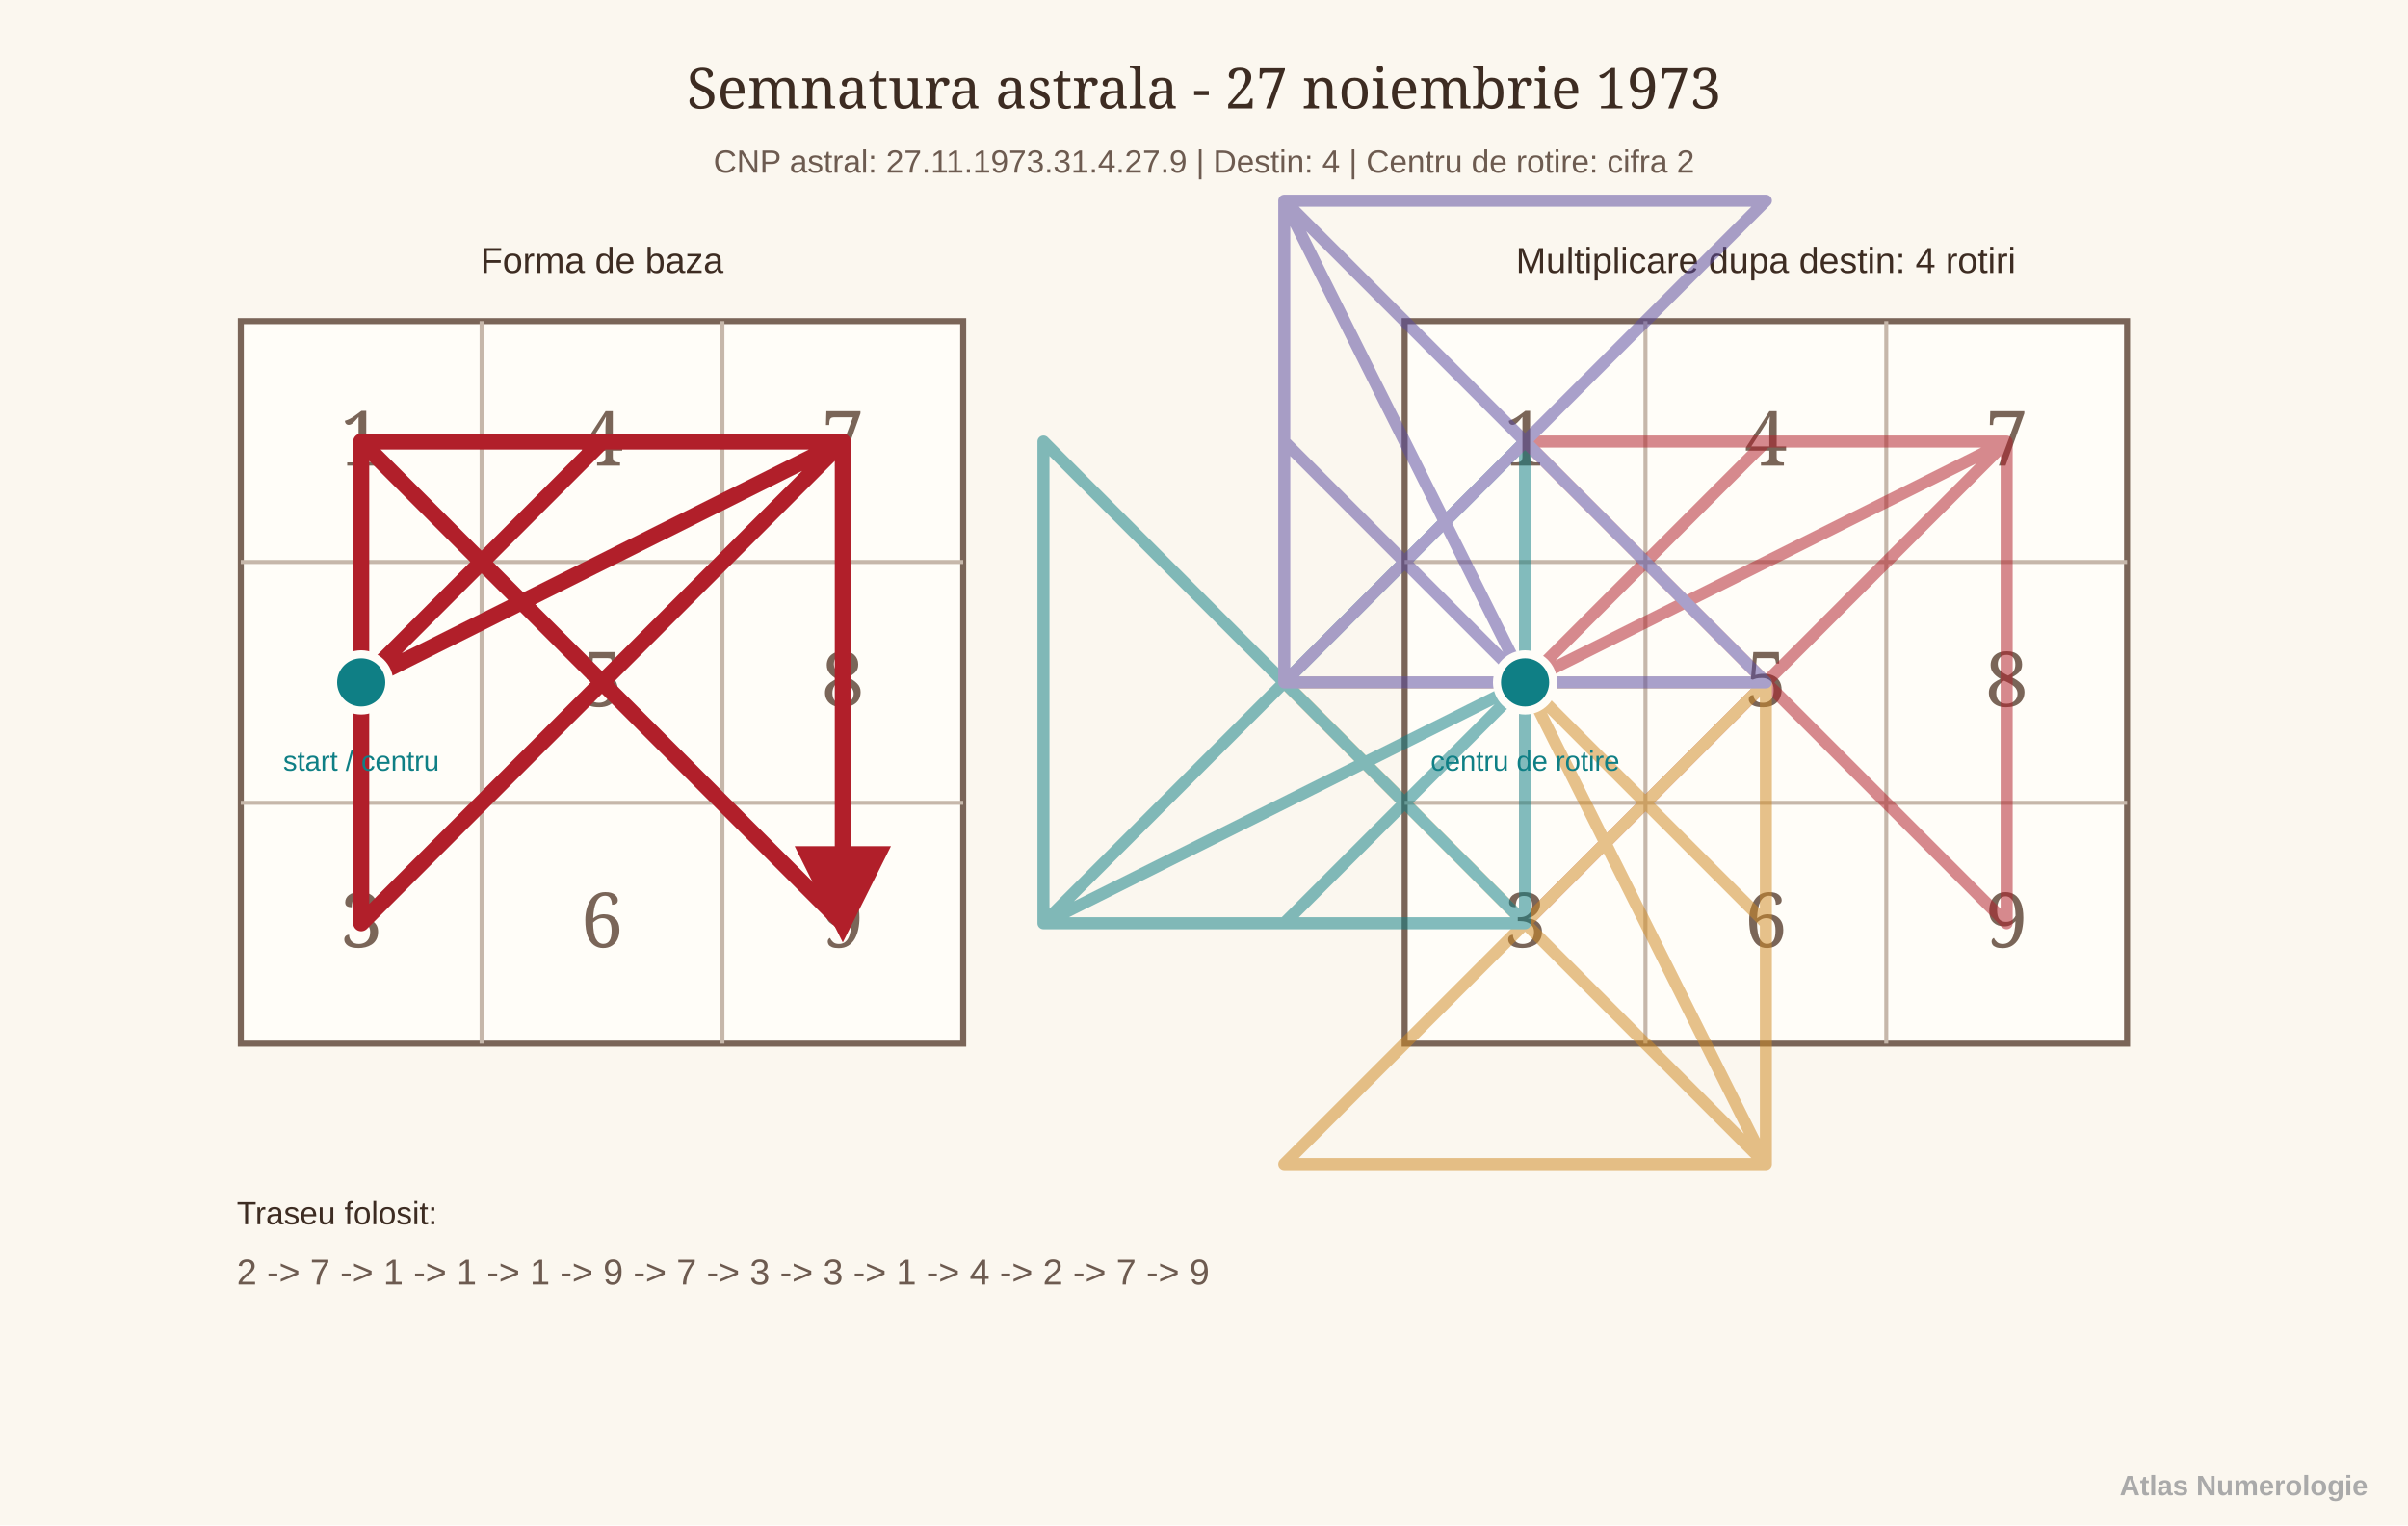
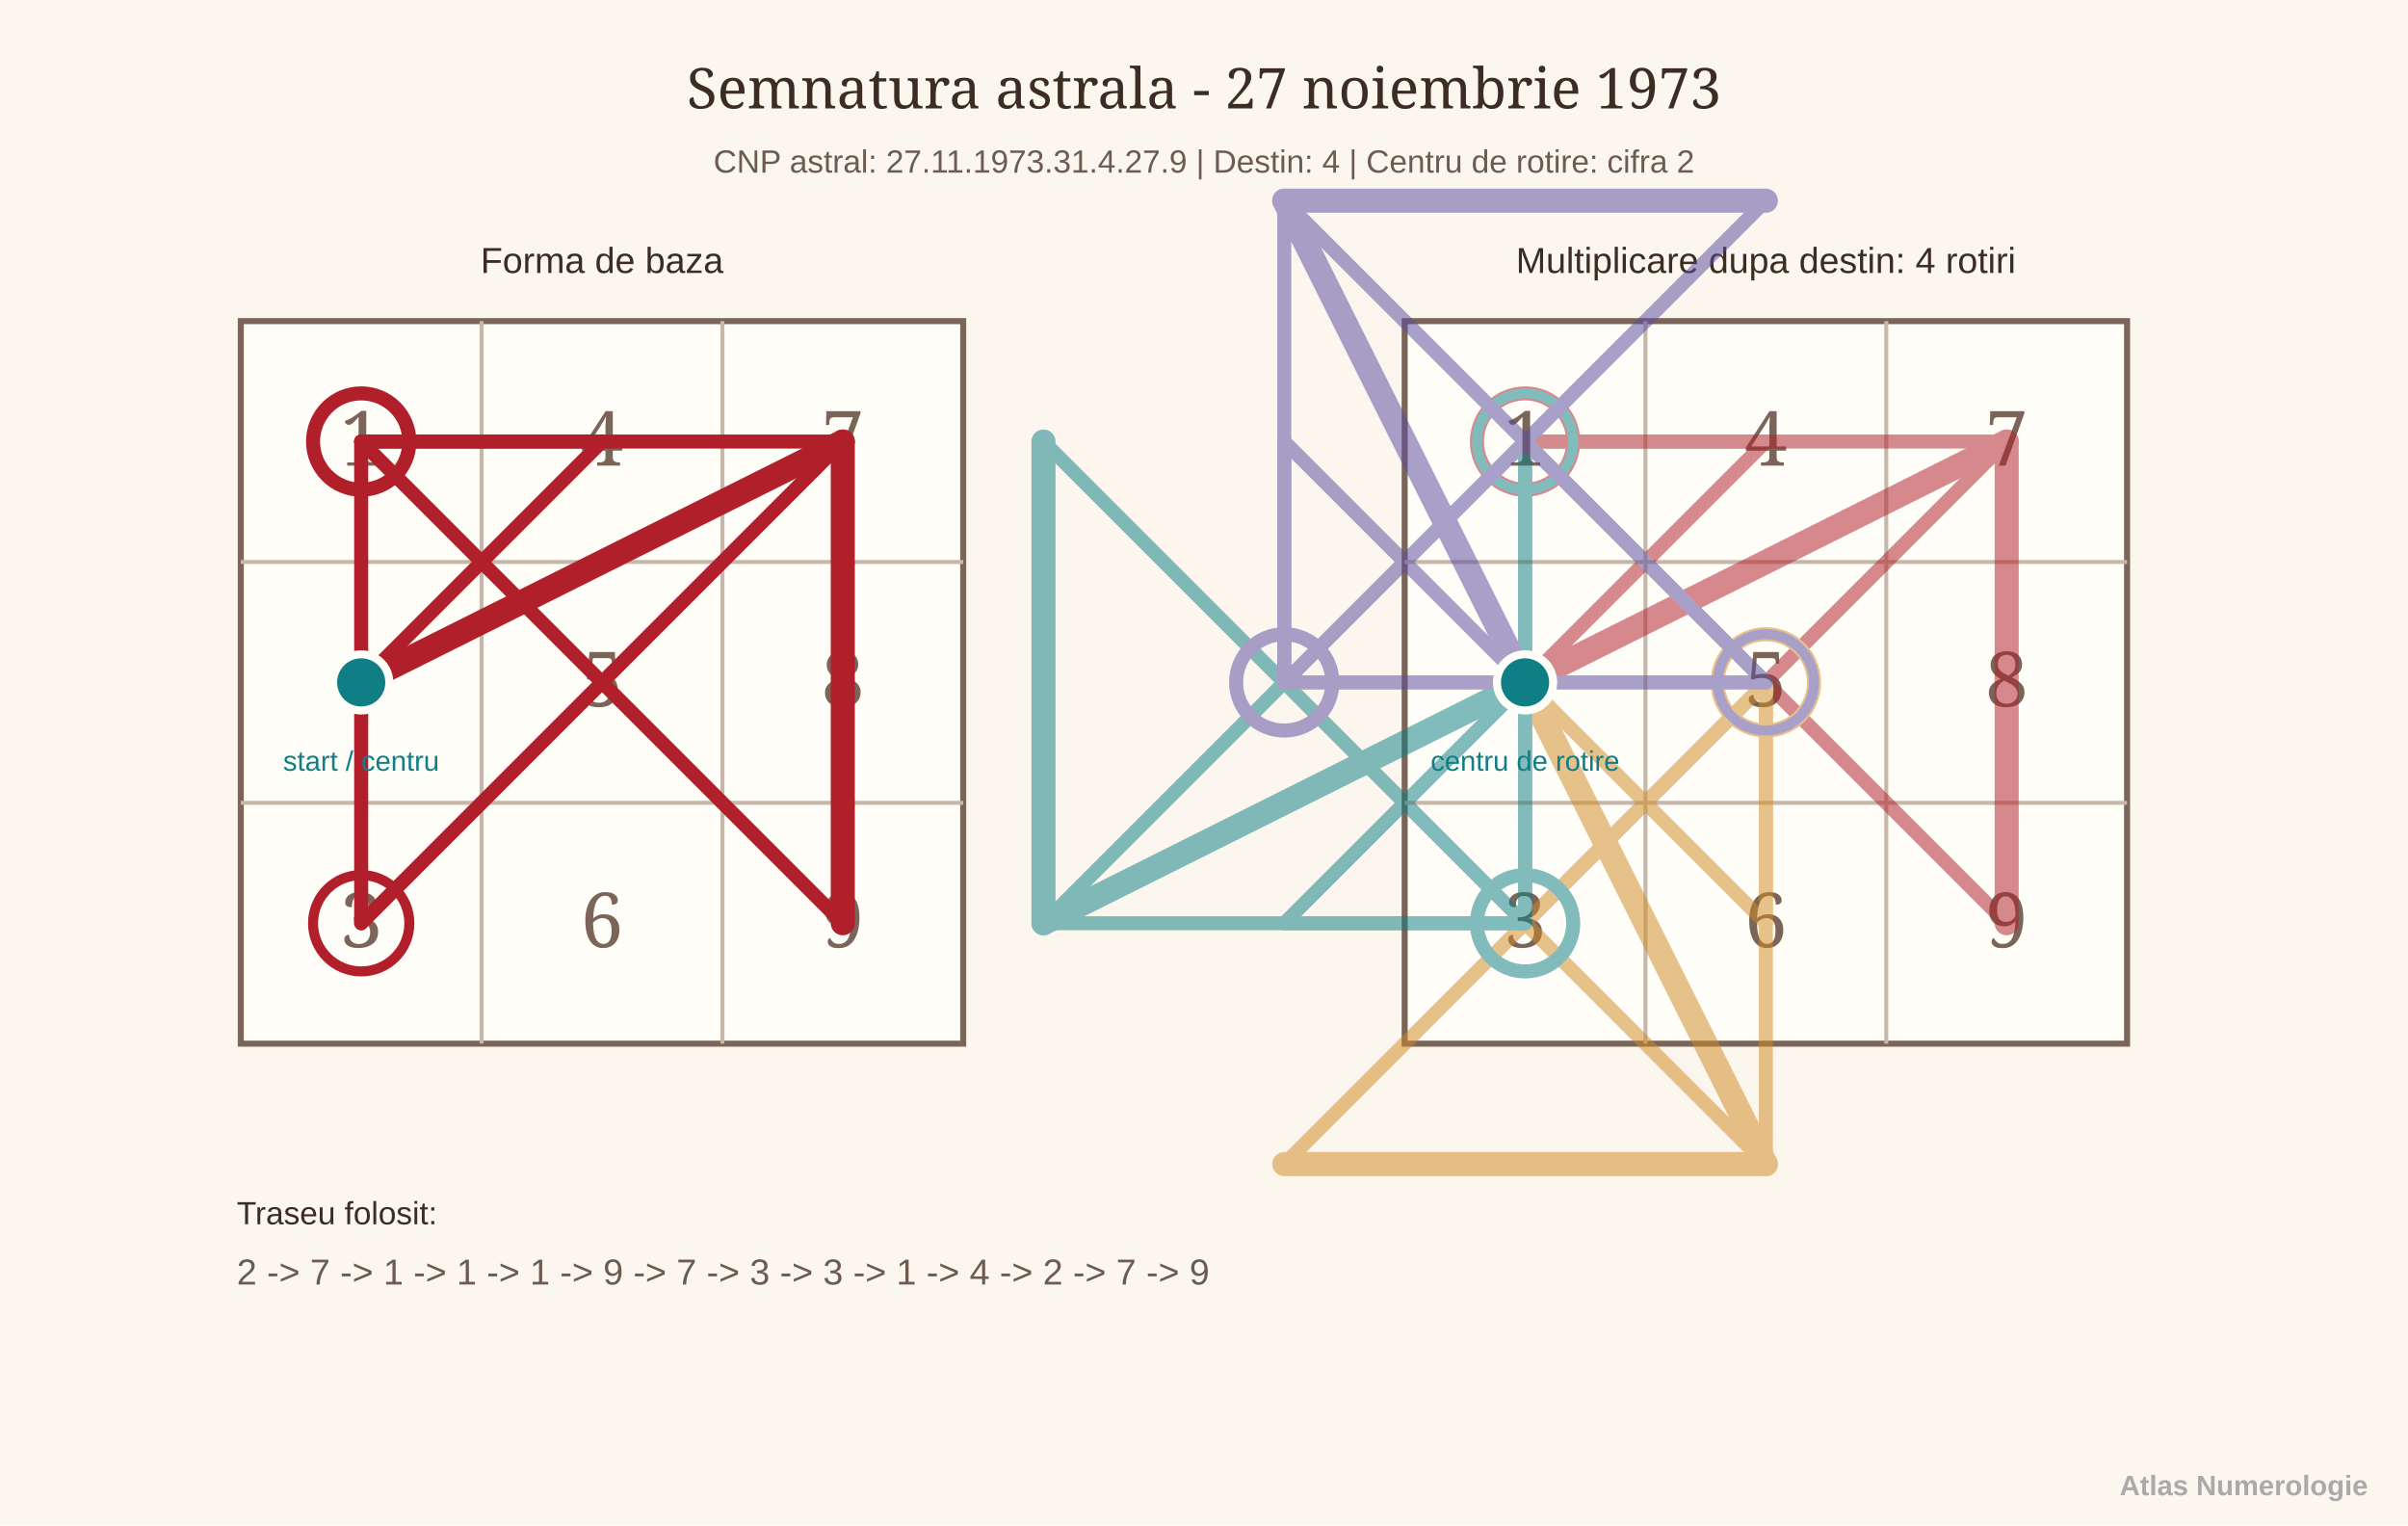
<svg xmlns="http://www.w3.org/2000/svg" width="1200" height="760" viewBox="0 0 1200 760">
  <rect width="1200" height="760" fill="#fbf7ef" />
  <text x="600" y="54" text-anchor="middle" font-family="Georgia, serif" font-size="28" fill="#3d2c22">Semnatura astrala - 27 noiembrie 1973</text>
  <text x="600" y="86" text-anchor="middle" font-family="Arial, sans-serif" font-size="16" fill="#6d5b50">CNP astral: 27.11.1973.31.4.27.9 | Destin: 4 | Centru de rotire: cifra 2</text>
  <defs>
    <marker id="arrow-red" viewBox="0 0 10 10" refX="8" refY="5" markerWidth="6" markerHeight="6" orient="auto-start-reverse">
      <path d="M 0 0 L 10 5 L 0 10 z" fill="#b11f2a" />
    </marker>
    <marker id="arrow-teal" viewBox="0 0 10 10" refX="8" refY="5" markerWidth="6" markerHeight="6" orient="auto-start-reverse">
      <path d="M 0 0 L 10 5 L 0 10 z" fill="#0f7f85" />
    </marker>
    <g id="pitagora-grid">
      <rect x="0" y="0" width="360" height="360" fill="#fffdf8" stroke="#7a6558" stroke-width="3" />
      <line x1="120" y1="0" x2="120" y2="360" stroke="#c6b7aa" stroke-width="2" />
      <line x1="240" y1="0" x2="240" y2="360" stroke="#c6b7aa" stroke-width="2" />
      <line x1="0" y1="120" x2="360" y2="120" stroke="#c6b7aa" stroke-width="2" />
      <line x1="0" y1="240" x2="360" y2="240" stroke="#c6b7aa" stroke-width="2" />
      <text x="60" y="72" text-anchor="middle" font-family="Georgia, serif" font-size="38" fill="#7a6558">1</text>
      <text x="180" y="72" text-anchor="middle" font-family="Georgia, serif" font-size="38" fill="#7a6558">4</text>
      <text x="300" y="72" text-anchor="middle" font-family="Georgia, serif" font-size="38" fill="#7a6558">7</text>
      <text x="60" y="192" text-anchor="middle" font-family="Georgia, serif" font-size="38" fill="#7a6558">2</text>
      <text x="180" y="192" text-anchor="middle" font-family="Georgia, serif" font-size="38" fill="#7a6558">5</text>
      <text x="300" y="192" text-anchor="middle" font-family="Georgia, serif" font-size="38" fill="#7a6558">8</text>
      <text x="60" y="312" text-anchor="middle" font-family="Georgia, serif" font-size="38" fill="#7a6558">3</text>
      <text x="180" y="312" text-anchor="middle" font-family="Georgia, serif" font-size="38" fill="#7a6558">6</text>
      <text x="300" y="312" text-anchor="middle" font-family="Georgia, serif" font-size="38" fill="#7a6558">9</text>
    </g>
-     <polyline id="signature-path" points="60,180 300,60 60,60 60,60 60,60 300,300 300,60 60,300 60,300 60,60 180,60 60,180 300,60 300,300" fill="none" stroke-linecap="round" stroke-linejoin="round" />
+     <g id="signature-path" fill="none" stroke-linecap="round" stroke-linejoin="round">
+       <line x1="60" y1="180" x2="300" y2="60" stroke-width="12" />
+       <line x1="300" y1="60" x2="60" y2="60" stroke-width="7" />
+       <circle cx="60" cy="60" r="24" stroke-width="7" />
+       <line x1="60" y1="60" x2="300" y2="300" stroke-width="7" />
+       <line x1="300" y1="300" x2="300" y2="60" stroke-width="12" />
+       <line x1="300" y1="60" x2="60" y2="300" stroke-width="7" />
+       <circle cx="60" cy="300" r="24" stroke-width="5" />
+       <line x1="60" y1="300" x2="60" y2="60" stroke-width="7" />
+       <line x1="60" y1="60" x2="180" y2="60" stroke-width="7" />
+       <line x1="180" y1="60" x2="60" y2="180" stroke-width="7" />
+     </g>
  </defs>
  <g transform="translate(120 160)">
    <text x="180" y="-24" text-anchor="middle" font-family="Arial, sans-serif" font-size="18" fill="#3d2c22">Forma de baza</text>
    <use href="#pitagora-grid" />
-     <use href="#signature-path" stroke="#b11f2a" stroke-width="8" marker-end="url(#arrow-red)" />
+     <use href="#signature-path" stroke="#b11f2a" />
    <circle cx="60" cy="180" r="14" fill="#0f7f85" stroke="#fffdf8" stroke-width="4" />
    <text x="60" y="224" text-anchor="middle" font-family="Arial, sans-serif" font-size="14" fill="#0f7f85">start / centru</text>
  </g>
  <g transform="translate(700 160)">
    <text x="180" y="-24" text-anchor="middle" font-family="Arial, sans-serif" font-size="18" fill="#3d2c22">Multiplicare dupa destin: 4 rotiri</text>
    <use href="#pitagora-grid" />
    <g opacity="0.52">
      <use href="#signature-path" stroke="#b11f2a" stroke-width="6" transform="rotate(0 60 180)" />
      <use href="#signature-path" stroke="#d08a24" stroke-width="6" transform="rotate(90 60 180)" />
      <use href="#signature-path" stroke="#0f7f85" stroke-width="6" transform="rotate(180 60 180)" />
      <use href="#signature-path" stroke="#5a4aa0" stroke-width="6" transform="rotate(270 60 180)" />
    </g>
    <circle cx="60" cy="180" r="14" fill="#0f7f85" stroke="#fffdf8" stroke-width="4" />
    <text x="60" y="224" text-anchor="middle" font-family="Arial, sans-serif" font-size="14" fill="#0f7f85">centru de rotire</text>
  </g>
  <g transform="translate(118 610)">
    <text x="0" y="0" font-family="Arial, sans-serif" font-size="16" fill="#3d2c22">Traseu folosit:</text>
    <text x="0" y="30" font-family="Arial, sans-serif" font-size="18" fill="#6d5b50">2 -&gt; 7 -&gt; 1 -&gt; 1 -&gt; 1 -&gt; 9 -&gt; 7 -&gt; 3 -&gt; 3 -&gt; 1 -&gt; 4 -&gt; 2 -&gt; 7 -&gt; 9</text>
  </g>
  <text x="1180" y="745" text-anchor="end" font-family="Arial, Helvetica, sans-serif" font-size="14" fill="#aaa" font-weight="800">Atlas Numerologie</text>
</svg>
